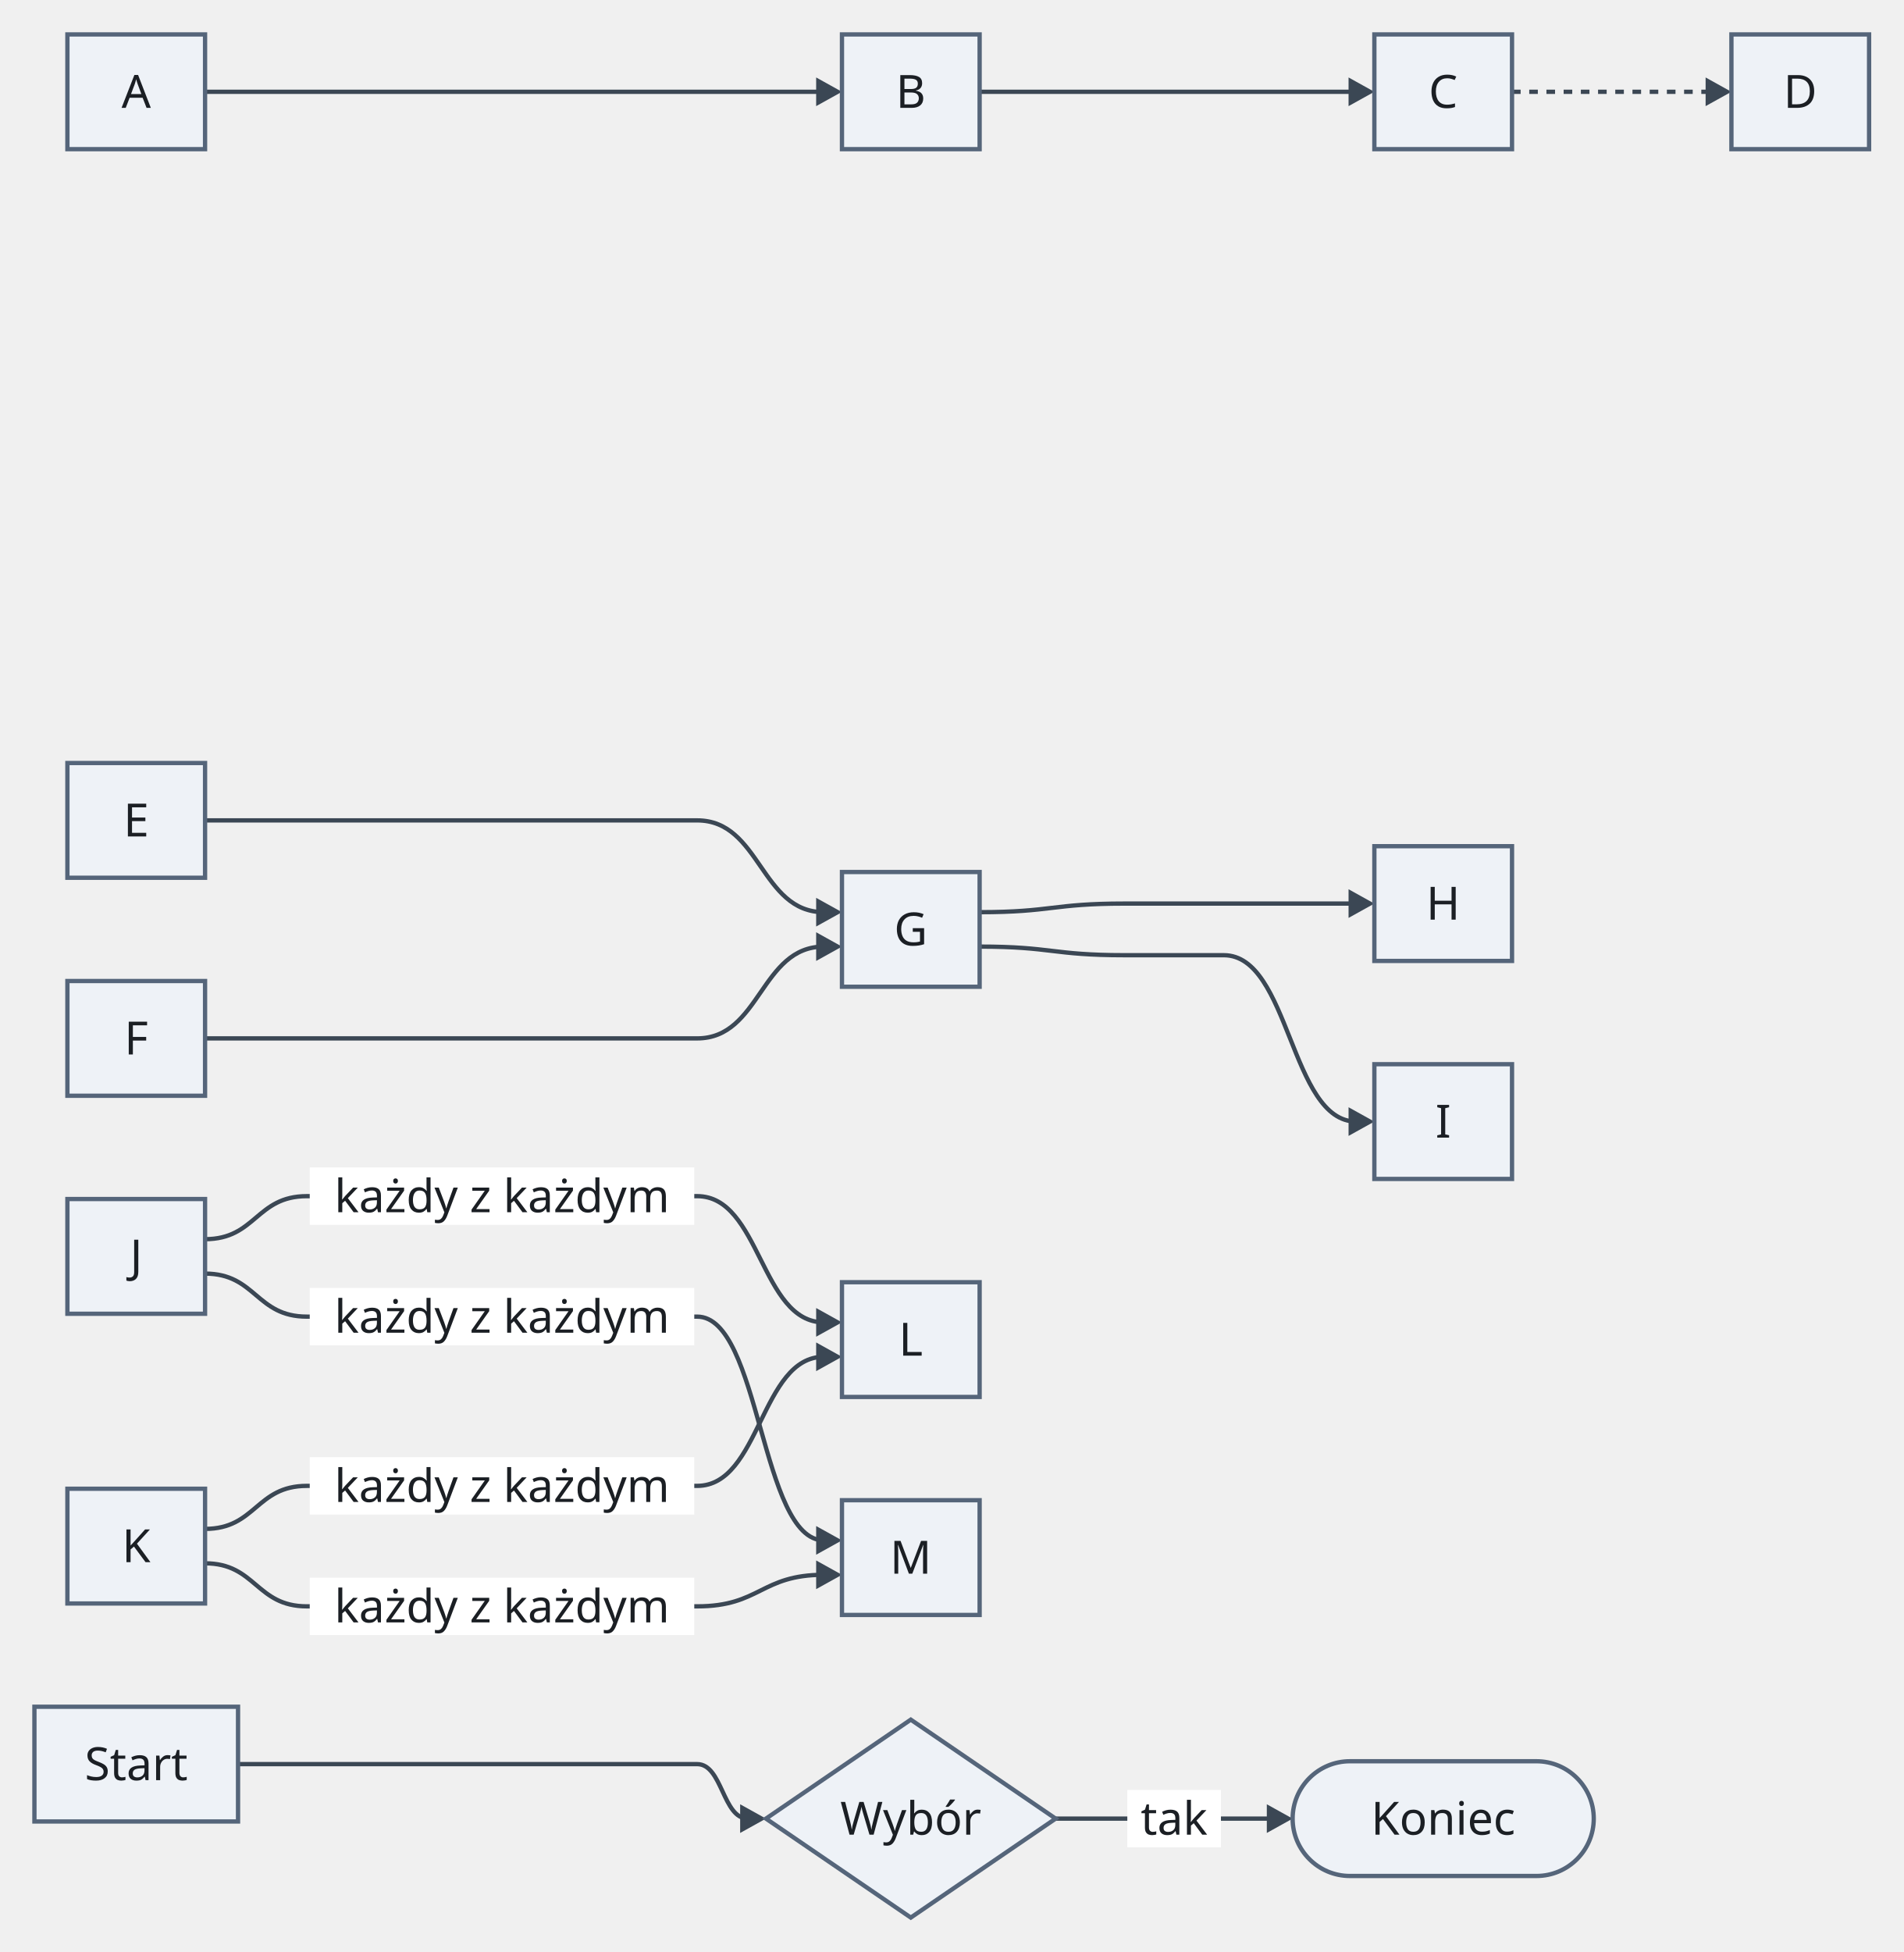
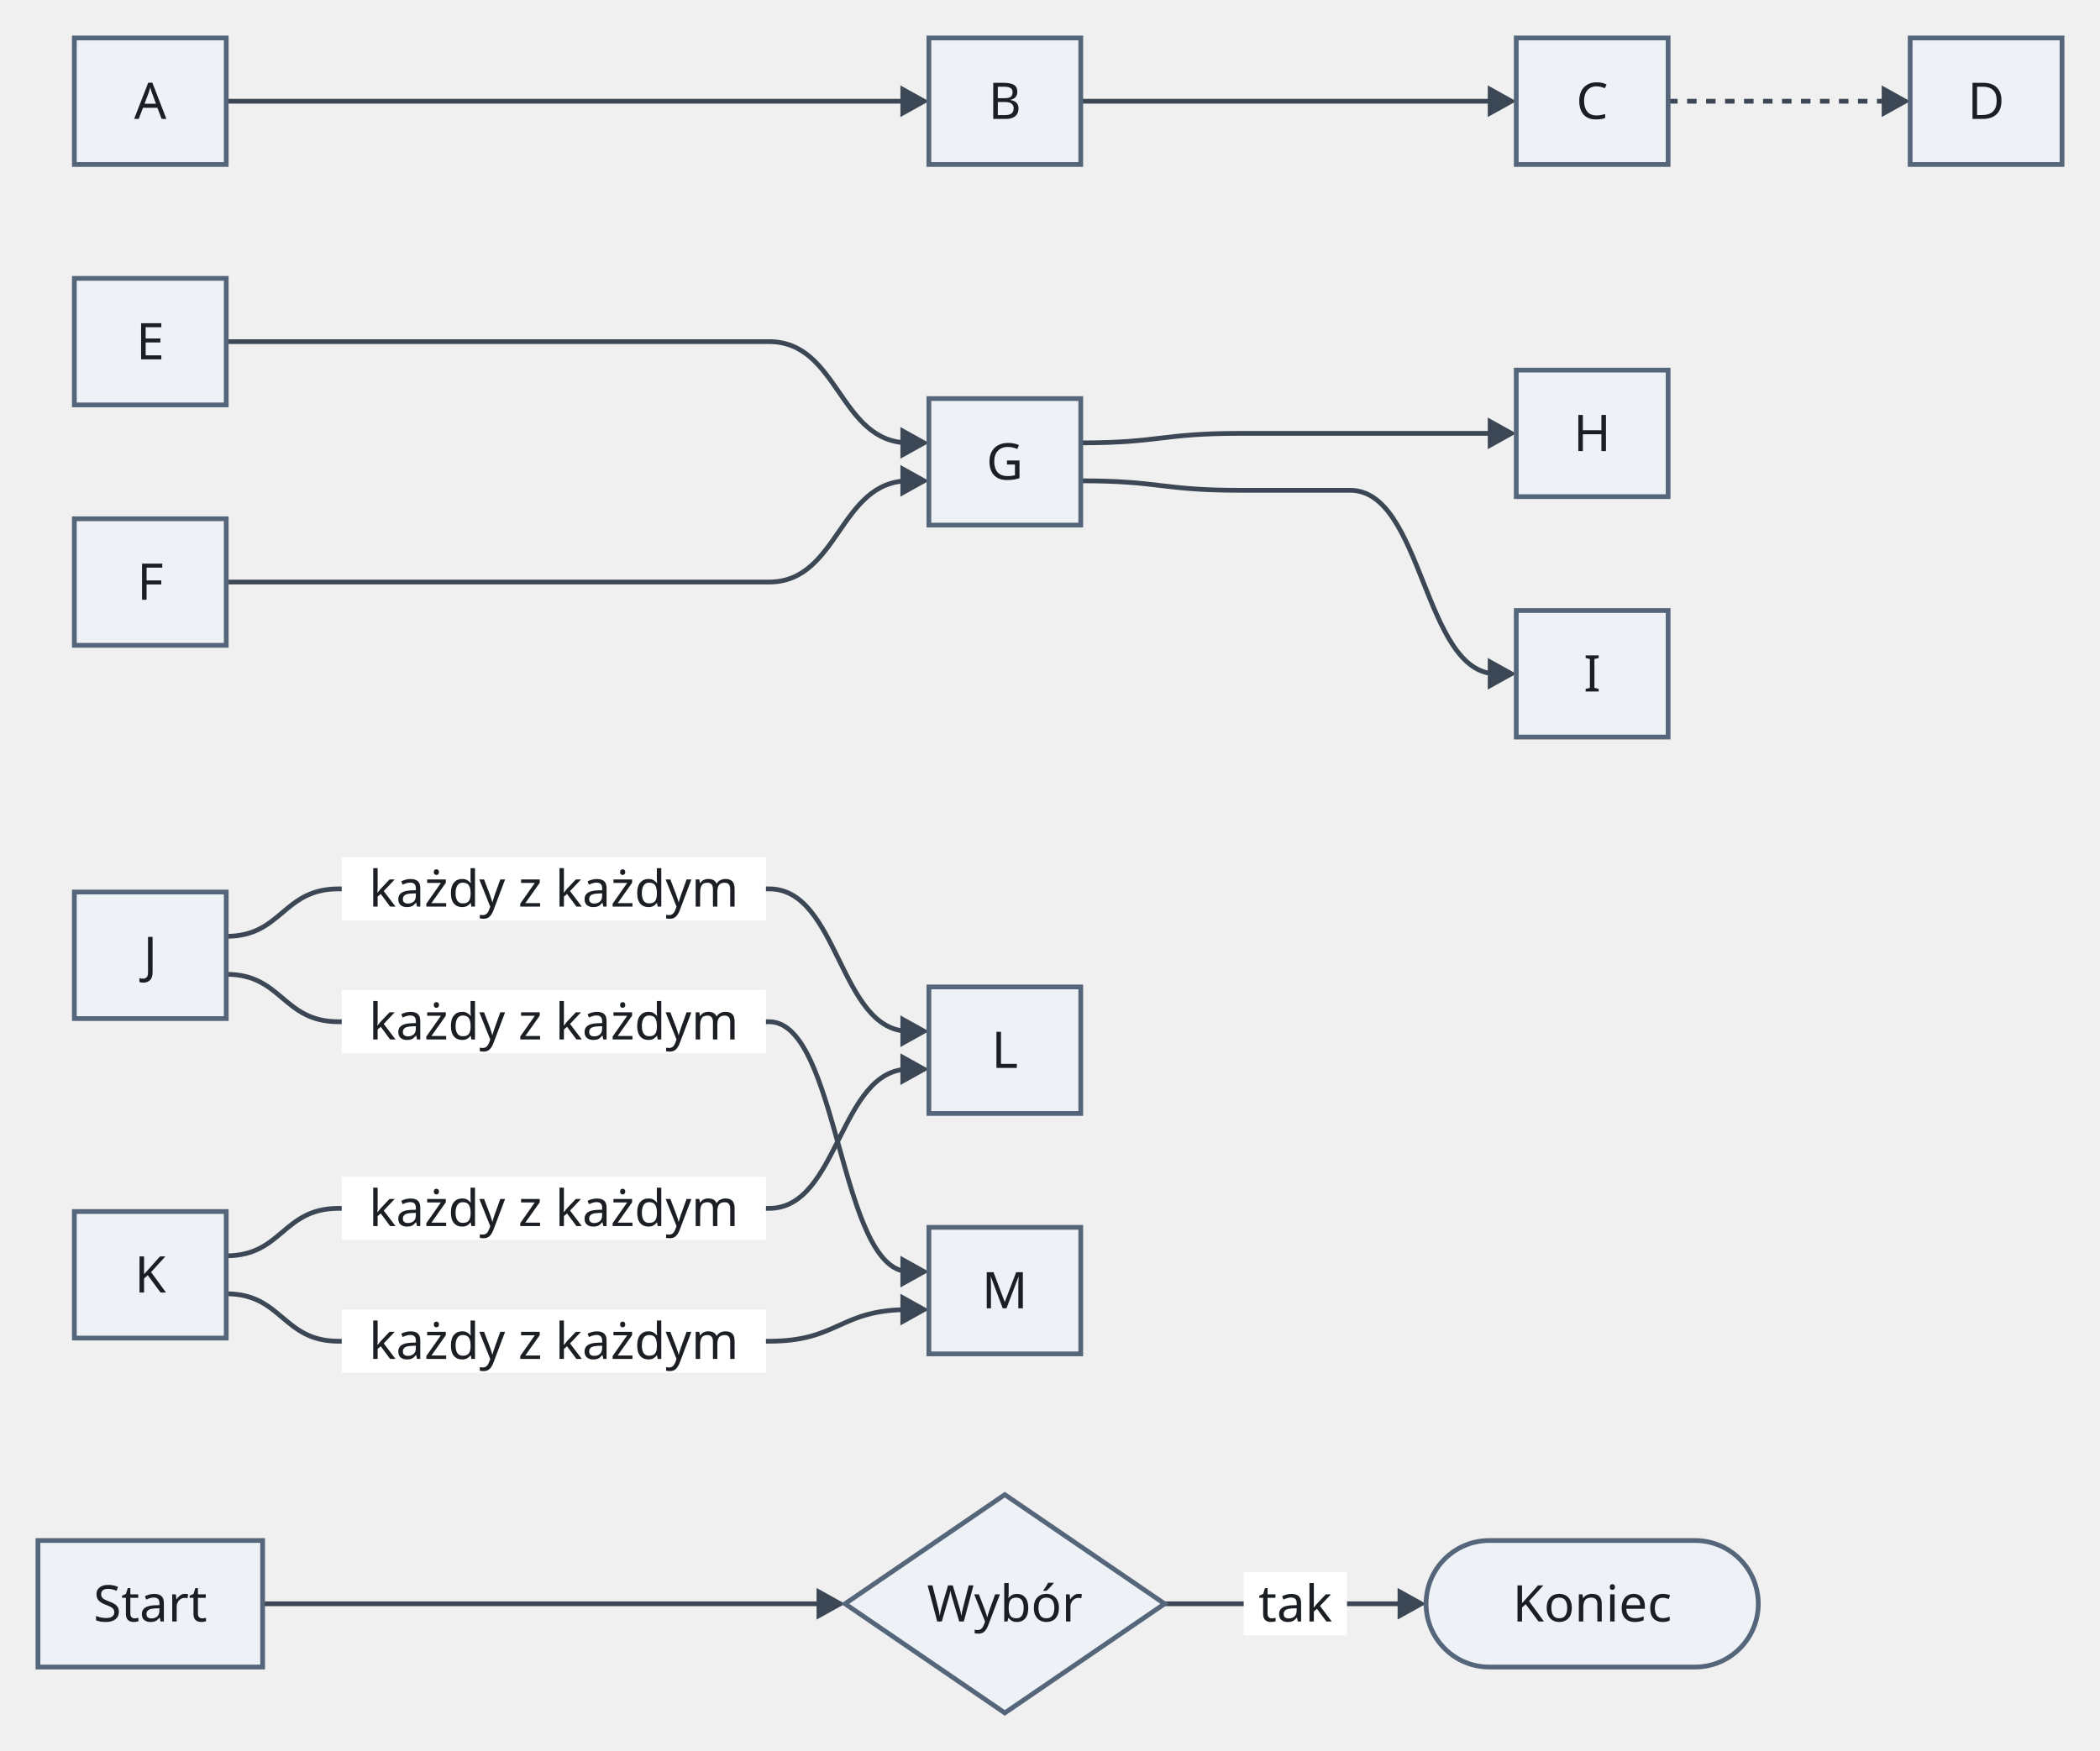
- <svg xmlns="http://www.w3.org/2000/svg" version="1.1" width="663.72" height="680.5" viewBox="-12 -12 663.72 680.5" role="img" font-family="sans-serif" font-size="16">
+ <svg xmlns="http://www.w3.org/2000/svg" version="1.1" width="663.72" height="553.5" viewBox="-12 -12 663.72 553.5" role="img" font-family="sans-serif" font-size="16">
  <path class="edge" d="M59.5 20 L95 20 L231.08 20 L275.28 20" fill="none" stroke="#3b4754" stroke-width="1.5" />
  <path class="edge" d="M329.58 20 L380.08 20 L414.72 20 L460.92 20" fill="none" stroke="#3b4754" stroke-width="1.5" />
  <path class="edge" d="M515.22 20 L567.72 20 L585.42 20" fill="none" stroke="#3b4754" stroke-width="1.5" stroke-dasharray="3 3" />
-   <path class="edge" d="M59.5 274 L95 274 L231.08 274 C253.18 274 253.18 306 275.28 306" fill="none" stroke="#3b4754" stroke-width="1.5" />
-   <path class="edge" d="M59.5 350 L95 350 L231.08 350 C253.18 350 253.18 318 275.28 318" fill="none" stroke="#3b4754" stroke-width="1.5" />
-   <path class="edge" d="M329.58 306 C354.83 306 354.83 303 380.08 303 L414.72 303 L460.92 303" fill="none" stroke="#3b4754" stroke-width="1.5" />
-   <path class="edge" d="M329.58 318 C354.83 318 354.83 321 380.08 321 L414.72 321 C437.82 321 437.82 379 460.92 379" fill="none" stroke="#3b4754" stroke-width="1.5" />
-   <path class="edge" d="M59.5 420 C77.25 420 77.25 405 95 405 L231.08 405 C253.18 405 253.18 449 275.28 449" fill="none" stroke="#3b4754" stroke-width="1.5" />
-   <path class="edge" d="M59.5 432 C77.25 432 77.25 447 95 447 L231.08 447 C253.18 447 253.18 525 275.28 525" fill="none" stroke="#3b4754" stroke-width="1.5" />
-   <path class="edge" d="M59.5 521 C77.25 521 77.25 506 95 506 L231.08 506 C253.18 506 253.18 461 275.28 461" fill="none" stroke="#3b4754" stroke-width="1.5" />
-   <path class="edge" d="M59.5 533 C77.25 533 77.25 548 95 548 L231.08 548 C253.18 548 253.18 537 275.28 537" fill="none" stroke="#3b4754" stroke-width="1.5" />
-   <path class="edge" d="M71 603 L95 603 L231.08 603 C239.93 603 239.93 622 248.78 622" fill="none" stroke="#3b4754" stroke-width="1.5" />
-   <path class="edge" d="M356.08 622 L380.08 622 L414.72 622 L432.42 622" fill="none" stroke="#3b4754" stroke-width="1.5" />
-   <rect class="edge-label-background" x="96" y="395" width="134.08" height="20" fill="#ffffff" />
-   <rect class="edge-label-background" x="96" y="437" width="134.08" height="20" fill="#ffffff" />
-   <rect class="edge-label-background" x="96" y="496" width="134.08" height="20" fill="#ffffff" />
-   <rect class="edge-label-background" x="96" y="538" width="134.08" height="20" fill="#ffffff" />
-   <rect class="edge-label-background" x="381.08" y="612" width="32.64" height="20" fill="#ffffff" />
+   <path class="edge" d="M59.5 96 L95 96 L231.08 96 C253.18 96 253.18 128 275.28 128" fill="none" stroke="#3b4754" stroke-width="1.5" />
+   <path class="edge" d="M59.5 172 L95 172 L231.08 172 C253.18 172 253.18 140 275.28 140" fill="none" stroke="#3b4754" stroke-width="1.5" />
+   <path class="edge" d="M329.58 128 C354.83 128 354.83 125 380.08 125 L414.72 125 L460.92 125" fill="none" stroke="#3b4754" stroke-width="1.5" />
+   <path class="edge" d="M329.58 140 C354.83 140 354.83 143 380.08 143 L414.72 143 C437.82 143 437.82 201 460.92 201" fill="none" stroke="#3b4754" stroke-width="1.5" />
+   <path class="edge" d="M59.5 284 C77.25 284 77.25 269 95 269 L231.08 269 C253.18 269 253.18 314 275.28 314" fill="none" stroke="#3b4754" stroke-width="1.5" />
+   <path class="edge" d="M59.5 296 C77.25 296 77.25 311 95 311 L231.08 311 C253.18 311 253.18 390 275.28 390" fill="none" stroke="#3b4754" stroke-width="1.5" />
+   <path class="edge" d="M59.5 385 C77.25 385 77.25 370 95 370 L231.08 370 C253.18 370 253.18 326 275.28 326" fill="none" stroke="#3b4754" stroke-width="1.5" />
+   <path class="edge" d="M59.5 397 C77.25 397 77.25 412 95 412 L231.08 412 C253.18 412 253.18 402 275.28 402" fill="none" stroke="#3b4754" stroke-width="1.5" />
+   <path class="edge" d="M71 495 L95 495 L231.08 495 L248.78 495" fill="none" stroke="#3b4754" stroke-width="1.5" />
+   <path class="edge" d="M356.08 495 L380.08 495 L414.72 495 L432.42 495" fill="none" stroke="#3b4754" stroke-width="1.5" />
+   <rect class="edge-label-background" x="96" y="259" width="134.08" height="20" fill="#ffffff" />
+   <rect class="edge-label-background" x="96" y="301" width="134.08" height="20" fill="#ffffff" />
+   <rect class="edge-label-background" x="96" y="360" width="134.08" height="20" fill="#ffffff" />
+   <rect class="edge-label-background" x="96" y="402" width="134.08" height="20" fill="#ffffff" />
+   <rect class="edge-label-background" x="381.08" y="485" width="32.64" height="20" fill="#ffffff" />
  <polygon class="arrowhead" points="281.58,20 272.58,15 272.58,25" fill="#3b4754" />
  <polygon class="arrowhead" points="467.22,20 458.22,15 458.22,25" fill="#3b4754" />
  <polygon class="arrowhead" points="591.72,20 582.72,15 582.72,25" fill="#3b4754" />
-   <polygon class="arrowhead" points="281.58,306 272.58,301 272.58,311" fill="#3b4754" />
-   <polygon class="arrowhead" points="281.58,318 272.58,313 272.58,323" fill="#3b4754" />
-   <polygon class="arrowhead" points="467.22,303 458.22,298 458.22,308" fill="#3b4754" />
-   <polygon class="arrowhead" points="467.22,379 458.22,374 458.22,384" fill="#3b4754" />
-   <polygon class="arrowhead" points="281.58,449 272.58,444 272.58,454" fill="#3b4754" />
-   <polygon class="arrowhead" points="281.58,525 272.58,520 272.58,530" fill="#3b4754" />
-   <polygon class="arrowhead" points="281.58,461 272.58,456 272.58,466" fill="#3b4754" />
-   <polygon class="arrowhead" points="281.58,537 272.58,532 272.58,542" fill="#3b4754" />
-   <polygon class="arrowhead" points="255.08,622 246.08,617 246.08,627" fill="#3b4754" />
-   <polygon class="arrowhead" points="438.72,622 429.72,617 429.72,627" fill="#3b4754" />
+   <polygon class="arrowhead" points="281.58,128 272.58,123 272.58,133" fill="#3b4754" />
+   <polygon class="arrowhead" points="281.58,140 272.58,135 272.58,145" fill="#3b4754" />
+   <polygon class="arrowhead" points="467.22,125 458.22,120 458.22,130" fill="#3b4754" />
+   <polygon class="arrowhead" points="467.22,201 458.22,196 458.22,206" fill="#3b4754" />
+   <polygon class="arrowhead" points="281.58,314 272.58,309 272.58,319" fill="#3b4754" />
+   <polygon class="arrowhead" points="281.58,390 272.58,385 272.58,395" fill="#3b4754" />
+   <polygon class="arrowhead" points="281.58,326 272.58,321 272.58,331" fill="#3b4754" />
+   <polygon class="arrowhead" points="281.58,402 272.58,397 272.58,407" fill="#3b4754" />
+   <polygon class="arrowhead" points="255.08,495 246.08,490 246.08,500" fill="#3b4754" />
+   <polygon class="arrowhead" points="438.72,495 429.72,490 429.72,500" fill="#3b4754" />
  <rect class="node" x="11.5" y="0" width="48" height="40" fill="#eef2f7" stroke="#55657a" stroke-width="1.5" />
-   <rect class="node" x="11.5" y="254" width="48" height="40" fill="#eef2f7" stroke="#55657a" stroke-width="1.5" />
-   <rect class="node" x="11.5" y="330" width="48" height="40" fill="#eef2f7" stroke="#55657a" stroke-width="1.5" />
-   <rect class="node" x="11.5" y="406" width="48" height="40" fill="#eef2f7" stroke="#55657a" stroke-width="1.5" />
-   <rect class="node" x="11.5" y="507" width="48" height="40" fill="#eef2f7" stroke="#55657a" stroke-width="1.5" />
-   <rect class="node" x="0" y="583" width="71" height="40" fill="#eef2f7" stroke="#55657a" stroke-width="1.5" />
+   <rect class="node" x="11.5" y="76" width="48" height="40" fill="#eef2f7" stroke="#55657a" stroke-width="1.5" />
+   <rect class="node" x="11.5" y="152" width="48" height="40" fill="#eef2f7" stroke="#55657a" stroke-width="1.5" />
+   <rect class="node" x="11.5" y="270" width="48" height="40" fill="#eef2f7" stroke="#55657a" stroke-width="1.5" />
+   <rect class="node" x="11.5" y="371" width="48" height="40" fill="#eef2f7" stroke="#55657a" stroke-width="1.5" />
+   <rect class="node" x="0" y="475" width="71" height="40" fill="#eef2f7" stroke="#55657a" stroke-width="1.5" />
  <rect class="node" x="281.58" y="0" width="48" height="40" fill="#eef2f7" stroke="#55657a" stroke-width="1.5" />
-   <rect class="node" x="281.58" y="292" width="48" height="40" fill="#eef2f7" stroke="#55657a" stroke-width="1.5" />
-   <rect class="node" x="281.58" y="435" width="48" height="40" fill="#eef2f7" stroke="#55657a" stroke-width="1.5" />
-   <rect class="node" x="281.58" y="511" width="48" height="40" fill="#eef2f7" stroke="#55657a" stroke-width="1.5" />
-   <polygon class="node" points="305.58,587.5 356.08,622 305.58,656.5 255.08,622" fill="#eef2f7" stroke="#55657a" stroke-width="1.5" />
+   <rect class="node" x="281.58" y="114" width="48" height="40" fill="#eef2f7" stroke="#55657a" stroke-width="1.5" />
+   <rect class="node" x="281.58" y="300" width="48" height="40" fill="#eef2f7" stroke="#55657a" stroke-width="1.5" />
+   <rect class="node" x="281.58" y="376" width="48" height="40" fill="#eef2f7" stroke="#55657a" stroke-width="1.5" />
+   <polygon class="node" points="305.58,460.5 356.08,495 305.58,529.5 255.08,495" fill="#eef2f7" stroke="#55657a" stroke-width="1.5" />
  <rect class="node" x="467.22" y="0" width="48" height="40" fill="#eef2f7" stroke="#55657a" stroke-width="1.5" />
-   <rect class="node" x="467.22" y="283" width="48" height="40" fill="#eef2f7" stroke="#55657a" stroke-width="1.5" />
-   <rect class="node" x="467.22" y="359" width="48" height="40" fill="#eef2f7" stroke="#55657a" stroke-width="1.5" />
-   <rect class="node" x="438.72" y="602" width="105" height="40" rx="20" fill="#eef2f7" stroke="#55657a" stroke-width="1.5" />
+   <rect class="node" x="467.22" y="105" width="48" height="40" fill="#eef2f7" stroke="#55657a" stroke-width="1.5" />
+   <rect class="node" x="467.22" y="181" width="48" height="40" fill="#eef2f7" stroke="#55657a" stroke-width="1.5" />
+   <rect class="node" x="438.72" y="475" width="105" height="40" rx="20" fill="#eef2f7" stroke="#55657a" stroke-width="1.5" />
  <rect class="node" x="591.72" y="0" width="48" height="40" fill="#eef2f7" stroke="#55657a" stroke-width="1.5" />
  <text class="node-label" x="35.5" y="25.6" text-anchor="middle" fill="#1b1f24">A</text>
-   <text class="node-label" x="35.5" y="279.6" text-anchor="middle" fill="#1b1f24">E</text>
-   <text class="node-label" x="35.5" y="355.6" text-anchor="middle" fill="#1b1f24">F</text>
-   <text class="node-label" x="35.5" y="431.6" text-anchor="middle" fill="#1b1f24">J</text>
-   <text class="node-label" x="35.5" y="532.6" text-anchor="middle" fill="#1b1f24">K</text>
-   <text class="node-label" x="35.5" y="608.6" text-anchor="middle" fill="#1b1f24">Start</text>
+   <text class="node-label" x="35.5" y="101.6" text-anchor="middle" fill="#1b1f24">E</text>
+   <text class="node-label" x="35.5" y="177.6" text-anchor="middle" fill="#1b1f24">F</text>
+   <text class="node-label" x="35.5" y="295.6" text-anchor="middle" fill="#1b1f24">J</text>
+   <text class="node-label" x="35.5" y="396.6" text-anchor="middle" fill="#1b1f24">K</text>
+   <text class="node-label" x="35.5" y="500.6" text-anchor="middle" fill="#1b1f24">Start</text>
  <text class="node-label" x="305.58" y="25.6" text-anchor="middle" fill="#1b1f24">B</text>
-   <text class="node-label" x="305.58" y="317.6" text-anchor="middle" fill="#1b1f24">G</text>
-   <text class="node-label" x="305.58" y="460.6" text-anchor="middle" fill="#1b1f24">L</text>
-   <text class="node-label" x="305.58" y="536.6" text-anchor="middle" fill="#1b1f24">M</text>
-   <text class="node-label" x="305.58" y="627.6" text-anchor="middle" fill="#1b1f24">Wybór</text>
+   <text class="node-label" x="305.58" y="139.6" text-anchor="middle" fill="#1b1f24">G</text>
+   <text class="node-label" x="305.58" y="325.6" text-anchor="middle" fill="#1b1f24">L</text>
+   <text class="node-label" x="305.58" y="401.6" text-anchor="middle" fill="#1b1f24">M</text>
+   <text class="node-label" x="305.58" y="500.6" text-anchor="middle" fill="#1b1f24">Wybór</text>
  <text class="node-label" x="491.22" y="25.6" text-anchor="middle" fill="#1b1f24">C</text>
-   <text class="node-label" x="491.22" y="308.6" text-anchor="middle" fill="#1b1f24">H</text>
-   <text class="node-label" x="491.22" y="384.6" text-anchor="middle" fill="#1b1f24">I</text>
-   <text class="node-label" x="491.22" y="627.6" text-anchor="middle" fill="#1b1f24">Koniec</text>
+   <text class="node-label" x="491.22" y="130.6" text-anchor="middle" fill="#1b1f24">H</text>
+   <text class="node-label" x="491.22" y="206.6" text-anchor="middle" fill="#1b1f24">I</text>
+   <text class="node-label" x="491.22" y="500.6" text-anchor="middle" fill="#1b1f24">Koniec</text>
  <text class="node-label" x="615.72" y="25.6" text-anchor="middle" fill="#1b1f24">D</text>
-   <text class="edge-label" x="163.04" y="410.6" text-anchor="middle" fill="#1b1f24">każdy z każdym</text>
-   <text class="edge-label" x="163.04" y="452.6" text-anchor="middle" fill="#1b1f24">każdy z każdym</text>
-   <text class="edge-label" x="163.04" y="511.6" text-anchor="middle" fill="#1b1f24">każdy z każdym</text>
-   <text class="edge-label" x="163.04" y="553.6" text-anchor="middle" fill="#1b1f24">każdy z każdym</text>
-   <text class="edge-label" x="397.4" y="627.6" text-anchor="middle" fill="#1b1f24">tak</text>
+   <text class="edge-label" x="163.04" y="274.6" text-anchor="middle" fill="#1b1f24">każdy z każdym</text>
+   <text class="edge-label" x="163.04" y="316.6" text-anchor="middle" fill="#1b1f24">każdy z każdym</text>
+   <text class="edge-label" x="163.04" y="375.6" text-anchor="middle" fill="#1b1f24">każdy z każdym</text>
+   <text class="edge-label" x="163.04" y="417.6" text-anchor="middle" fill="#1b1f24">każdy z każdym</text>
+   <text class="edge-label" x="397.4" y="500.6" text-anchor="middle" fill="#1b1f24">tak</text>
</svg>
